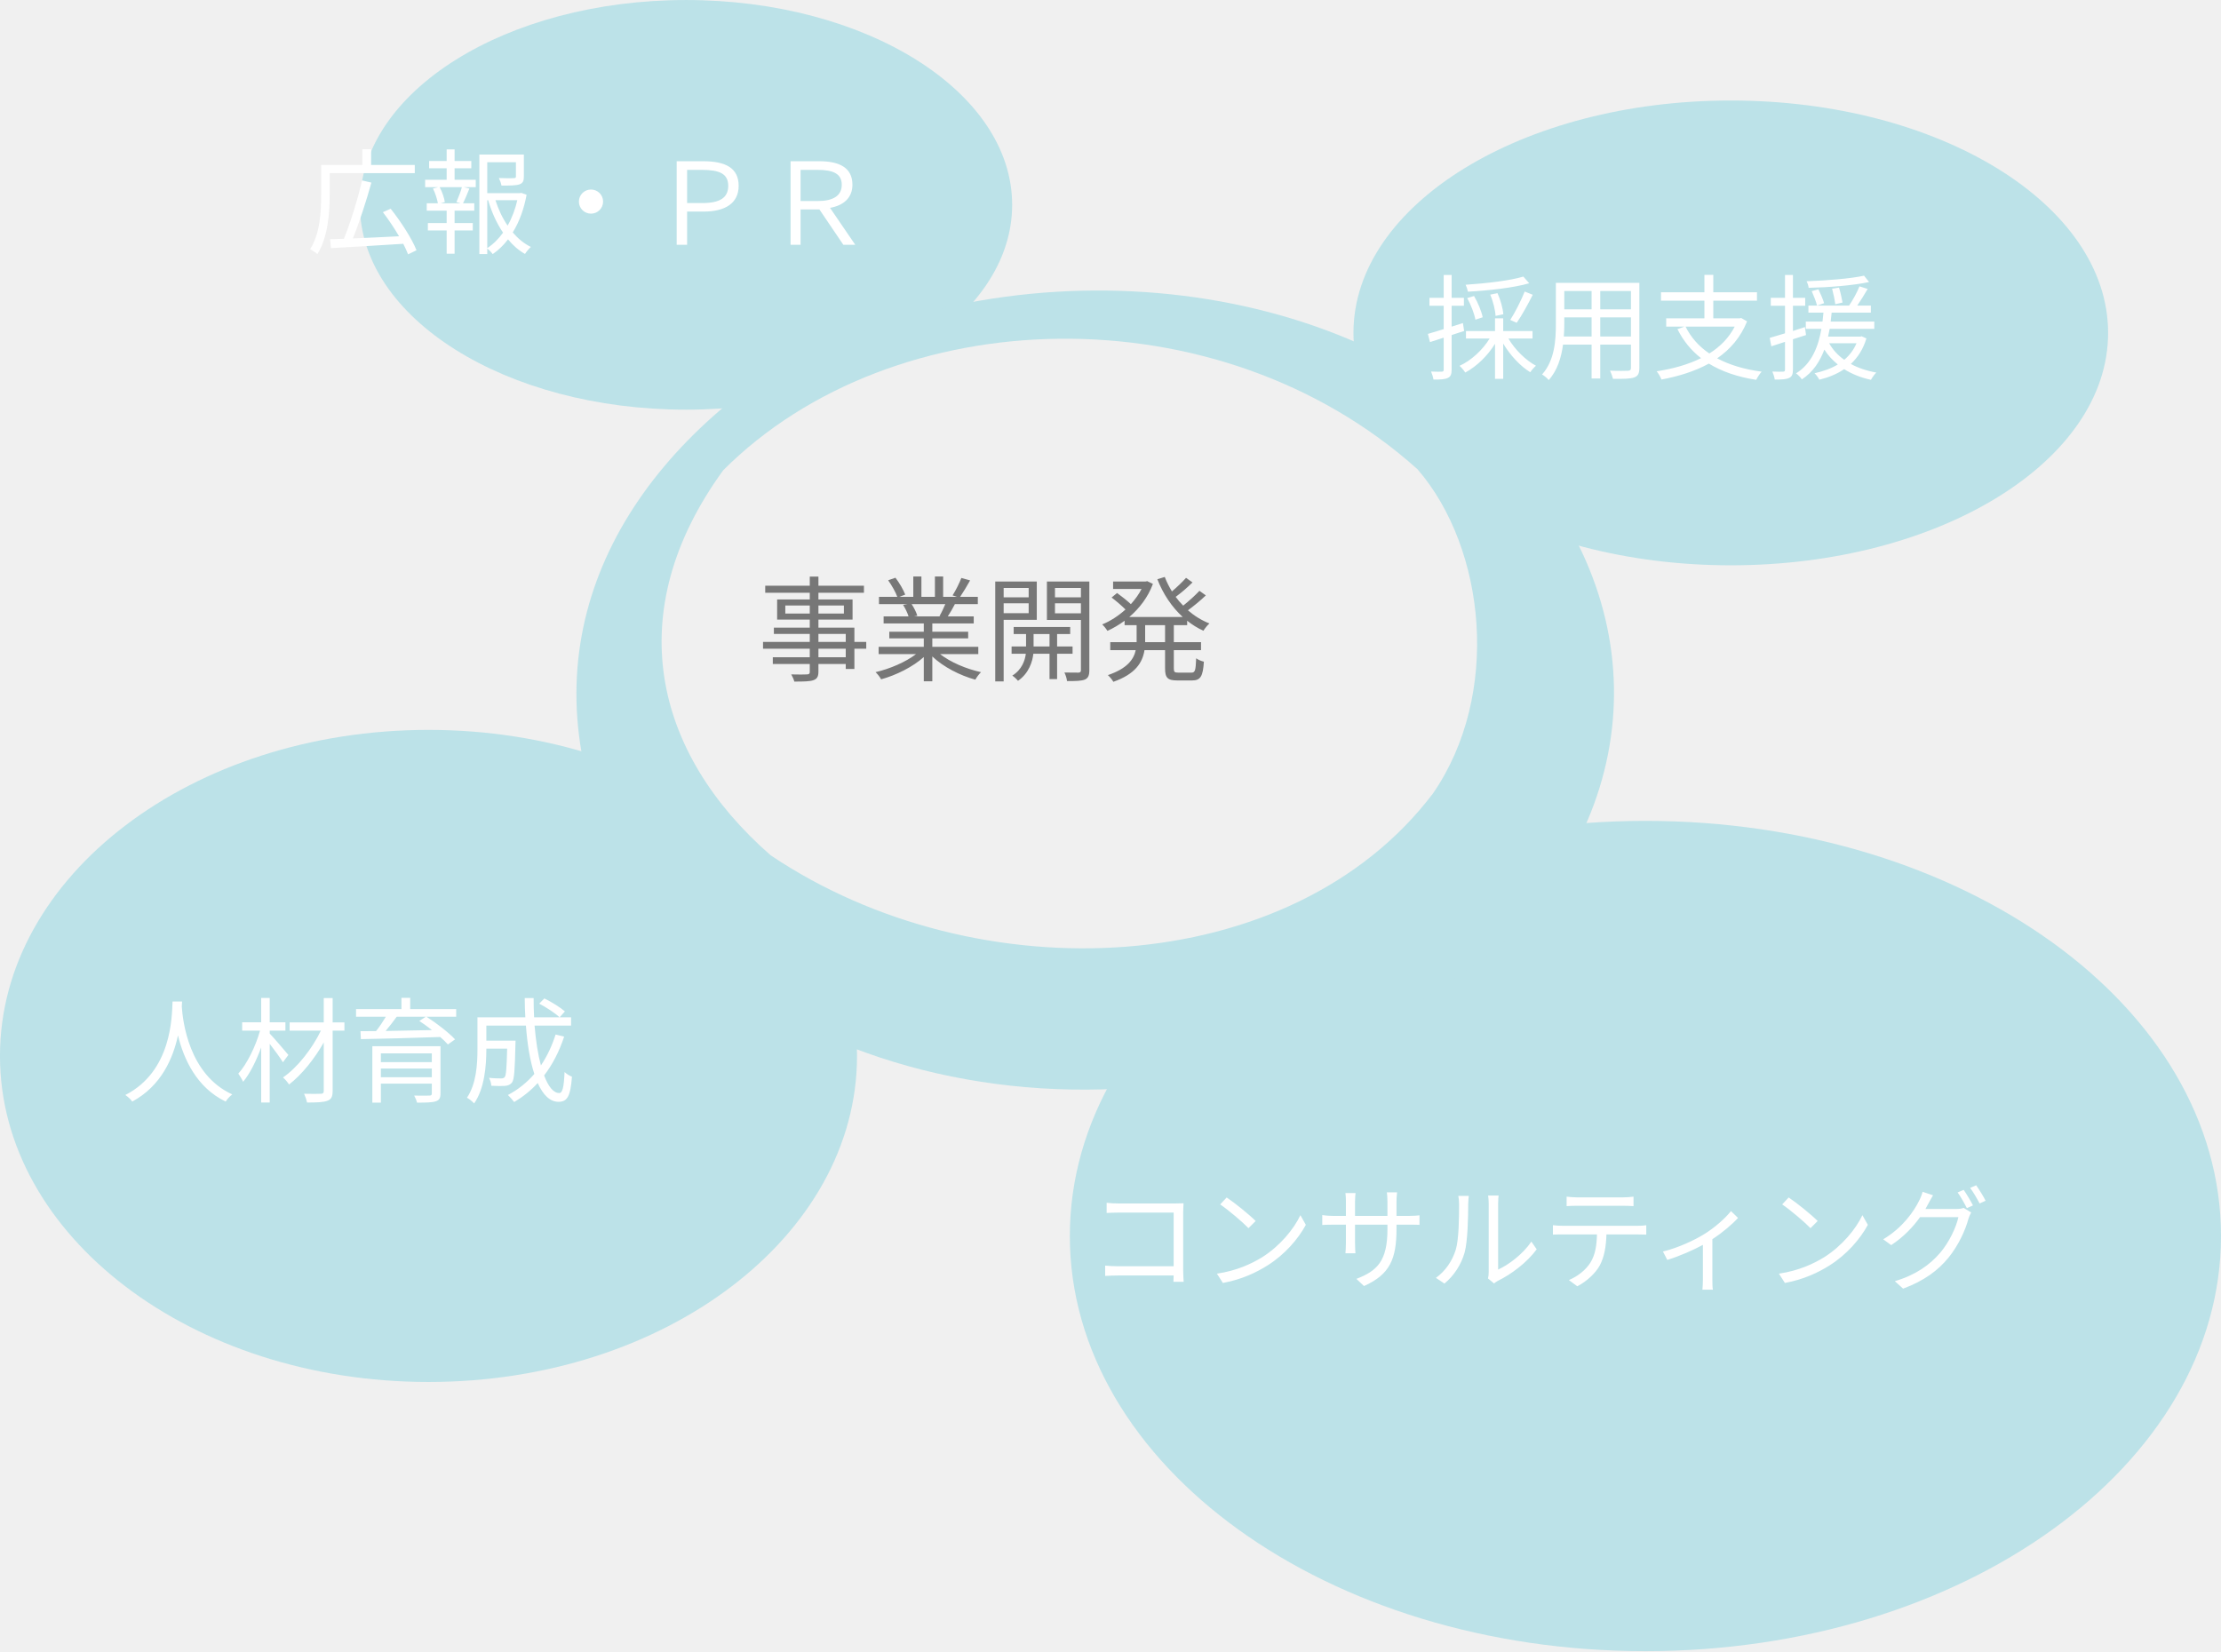
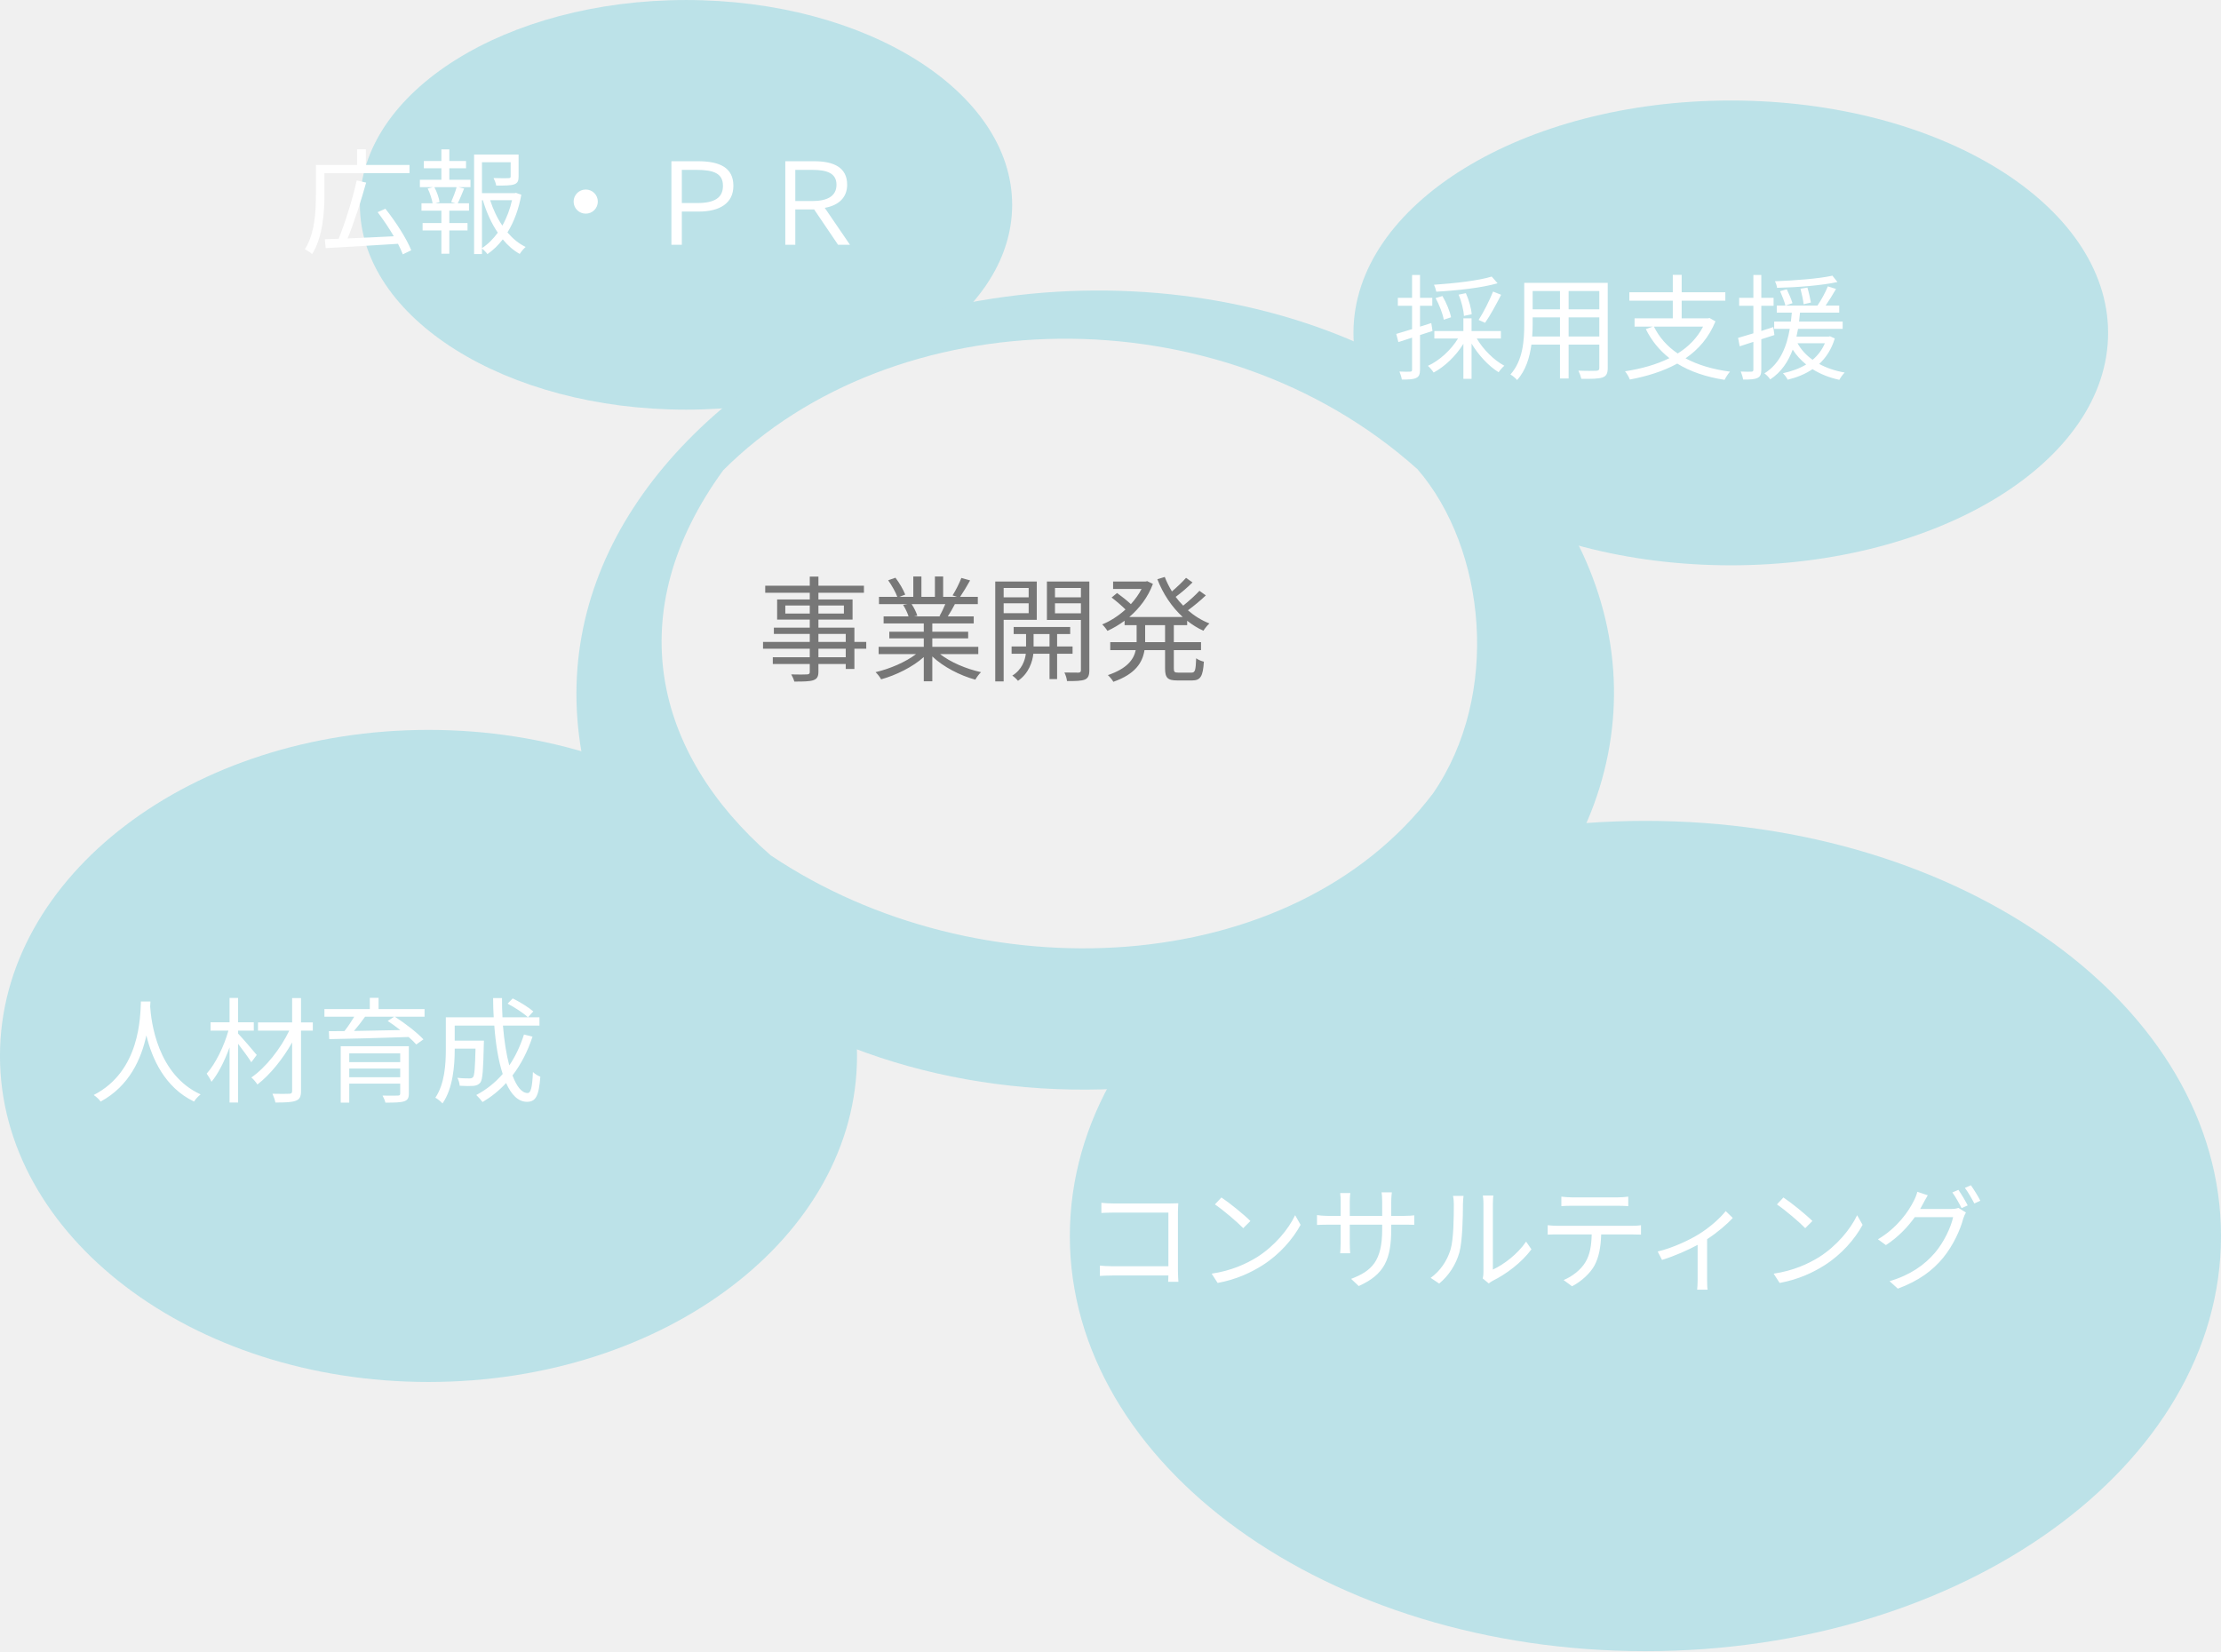
<svg xmlns="http://www.w3.org/2000/svg" id="svg2" stroke-linejoin="round" fill-rule="evenodd" xml:space="preserve" height="326.64" width="439.26" version="1.1" stroke-miterlimit="1.414" clip-rule="evenodd" viewBox="0 0 329.445 435.515">
  <g id="layer1" font-family="'Helvetica Neue', Helvetica, Arial, '游ゴシック体', 'Yu Gothic', YuGothic, 'Hiragino Kaku Gothic ProN', Meiryo, sans-serif" transform="translate(-135.28 -157.24)">
    <ellipse id="ellipse6" stroke-linejoin="round" fill-rule="evenodd" rx="86" ry="54.025" cy="211.27" cx="188.07" stroke-miterlimit="1.414" clip-rule="evenodd" fill="#bce2e8" />
    <ellipse id="ellipse8" stroke-linejoin="round" fill-rule="evenodd" rx="113" ry="86" cy="435.76" cx="120.16" stroke-miterlimit="1.414" clip-rule="evenodd" fill="#bce2e8" />
    <ellipse id="ellipse10" stroke-linejoin="round" fill-rule="evenodd" rx="99.5" ry="61.299" cy="245.05" cx="463.57" stroke-miterlimit="1.414" clip-rule="evenodd" fill="#bce2e8" />
    <ellipse id="ellipse12" stroke-linejoin="round" fill-rule="evenodd" rx="151.78" ry="109.5" cy="483.26" cx="441.06" stroke-miterlimit="1.414" clip-rule="evenodd" fill="#bce2e8" />
    <g id="g14" stroke-linejoin="round" fill-rule="evenodd" transform="translate(7.6294e-6,80)" clip-rule="evenodd" stroke-miterlimit="1.414">
      <path id="path16" fill="#bce2e8" d="m197.86 201.3c-27.228 37.469-18.273 74.617 12.52 101.53 54.636 36.764 137.33 32.957 174.65-16.291 17.965-26.03 14.004-64.582-4.065-85.523-52.718-47.279-138.26-44.617-183.11 0.282zm202.17-11.414c43.393 41.213 42.51 96.694 4.145 135.45-69.146 57.896-180.44 50.776-230.63-14.296-28.829-51.241-11.851-98.393 29.151-130.22 60.606-39.617 148.52-34.689 197.34 9.071z" />
    </g>
-     <text id="text4154" font-size="40px" fill-rule="evenodd" xml:space="preserve" style="word-spacing:0px;letter-spacing:0px;text-anchor:middle;text-align:center" clip-rule="evenodd" y="495.077" x="440.73" line-height="125%" fill="#ffffff">
-       <tspan id="tspan4156" font-size="30px" style="text-anchor:middle;text-align:center" y="495.077" x="440.73" line-height="125%">コンサルティング</tspan>
-     </text>
-     <text id="text4173" font-size="40px" xml:space="preserve" style="word-spacing:0px;letter-spacing:0px;text-anchor:middle;text-align:center" y="221.811" x="190.811" line-height="125%" fill="#ffffff">
-       <tspan id="tspan4175" y="221.811" x="190.811" font-size="30px">広報・ＰＲ</tspan>
-     </text>
-     <text id="text4177" font-size="30px" xml:space="preserve" style="word-spacing:0px;letter-spacing:0px;text-anchor:middle;text-align:center" y="445.67" x="120.075" line-height="125%" fill="#ffffff">
+     <text id="text4154" xml:space="preserve" font-size="30px" style="word-spacing:0px;letter-spacing:0px;text-anchor:middle;text-align:center" line-height="125%" fill="#ffffff">
+       <tspan id="tspan4156" y="495.077" x="440.73">コンサルティング</tspan>
+       <tspan id="tspan4175" y="221.811" x="190.811">広報・ＰＲ</tspan>
      <tspan id="tspan4179" y="445.67" x="120.075">人材育成</tspan>
-     </text>
-     <text id="text4181" font-size="30px" xml:space="preserve" style="word-spacing:0px;letter-spacing:0px;text-anchor:middle;text-align:center" y="254.939" x="463.7" line-height="125%" fill="#ffffff">
      <tspan id="tspan4183" y="254.939" x="463.7">採用支援</tspan>
-     </text>
-     <text id="text4185" font-size="30px" xml:space="preserve" style="word-spacing:0px;letter-spacing:0px;text-anchor:middle;text-align:center" y="334.532" x="287.789" line-height="125%" fill="#777777">
-       <tspan id="tspan4187" y="334.532" x="287.789">事業開発</tspan>
+       <tspan id="tspan4187" y="334.532" x="287.789" fill="#777777">事業開発</tspan>
    </text>
  </g>
</svg>
